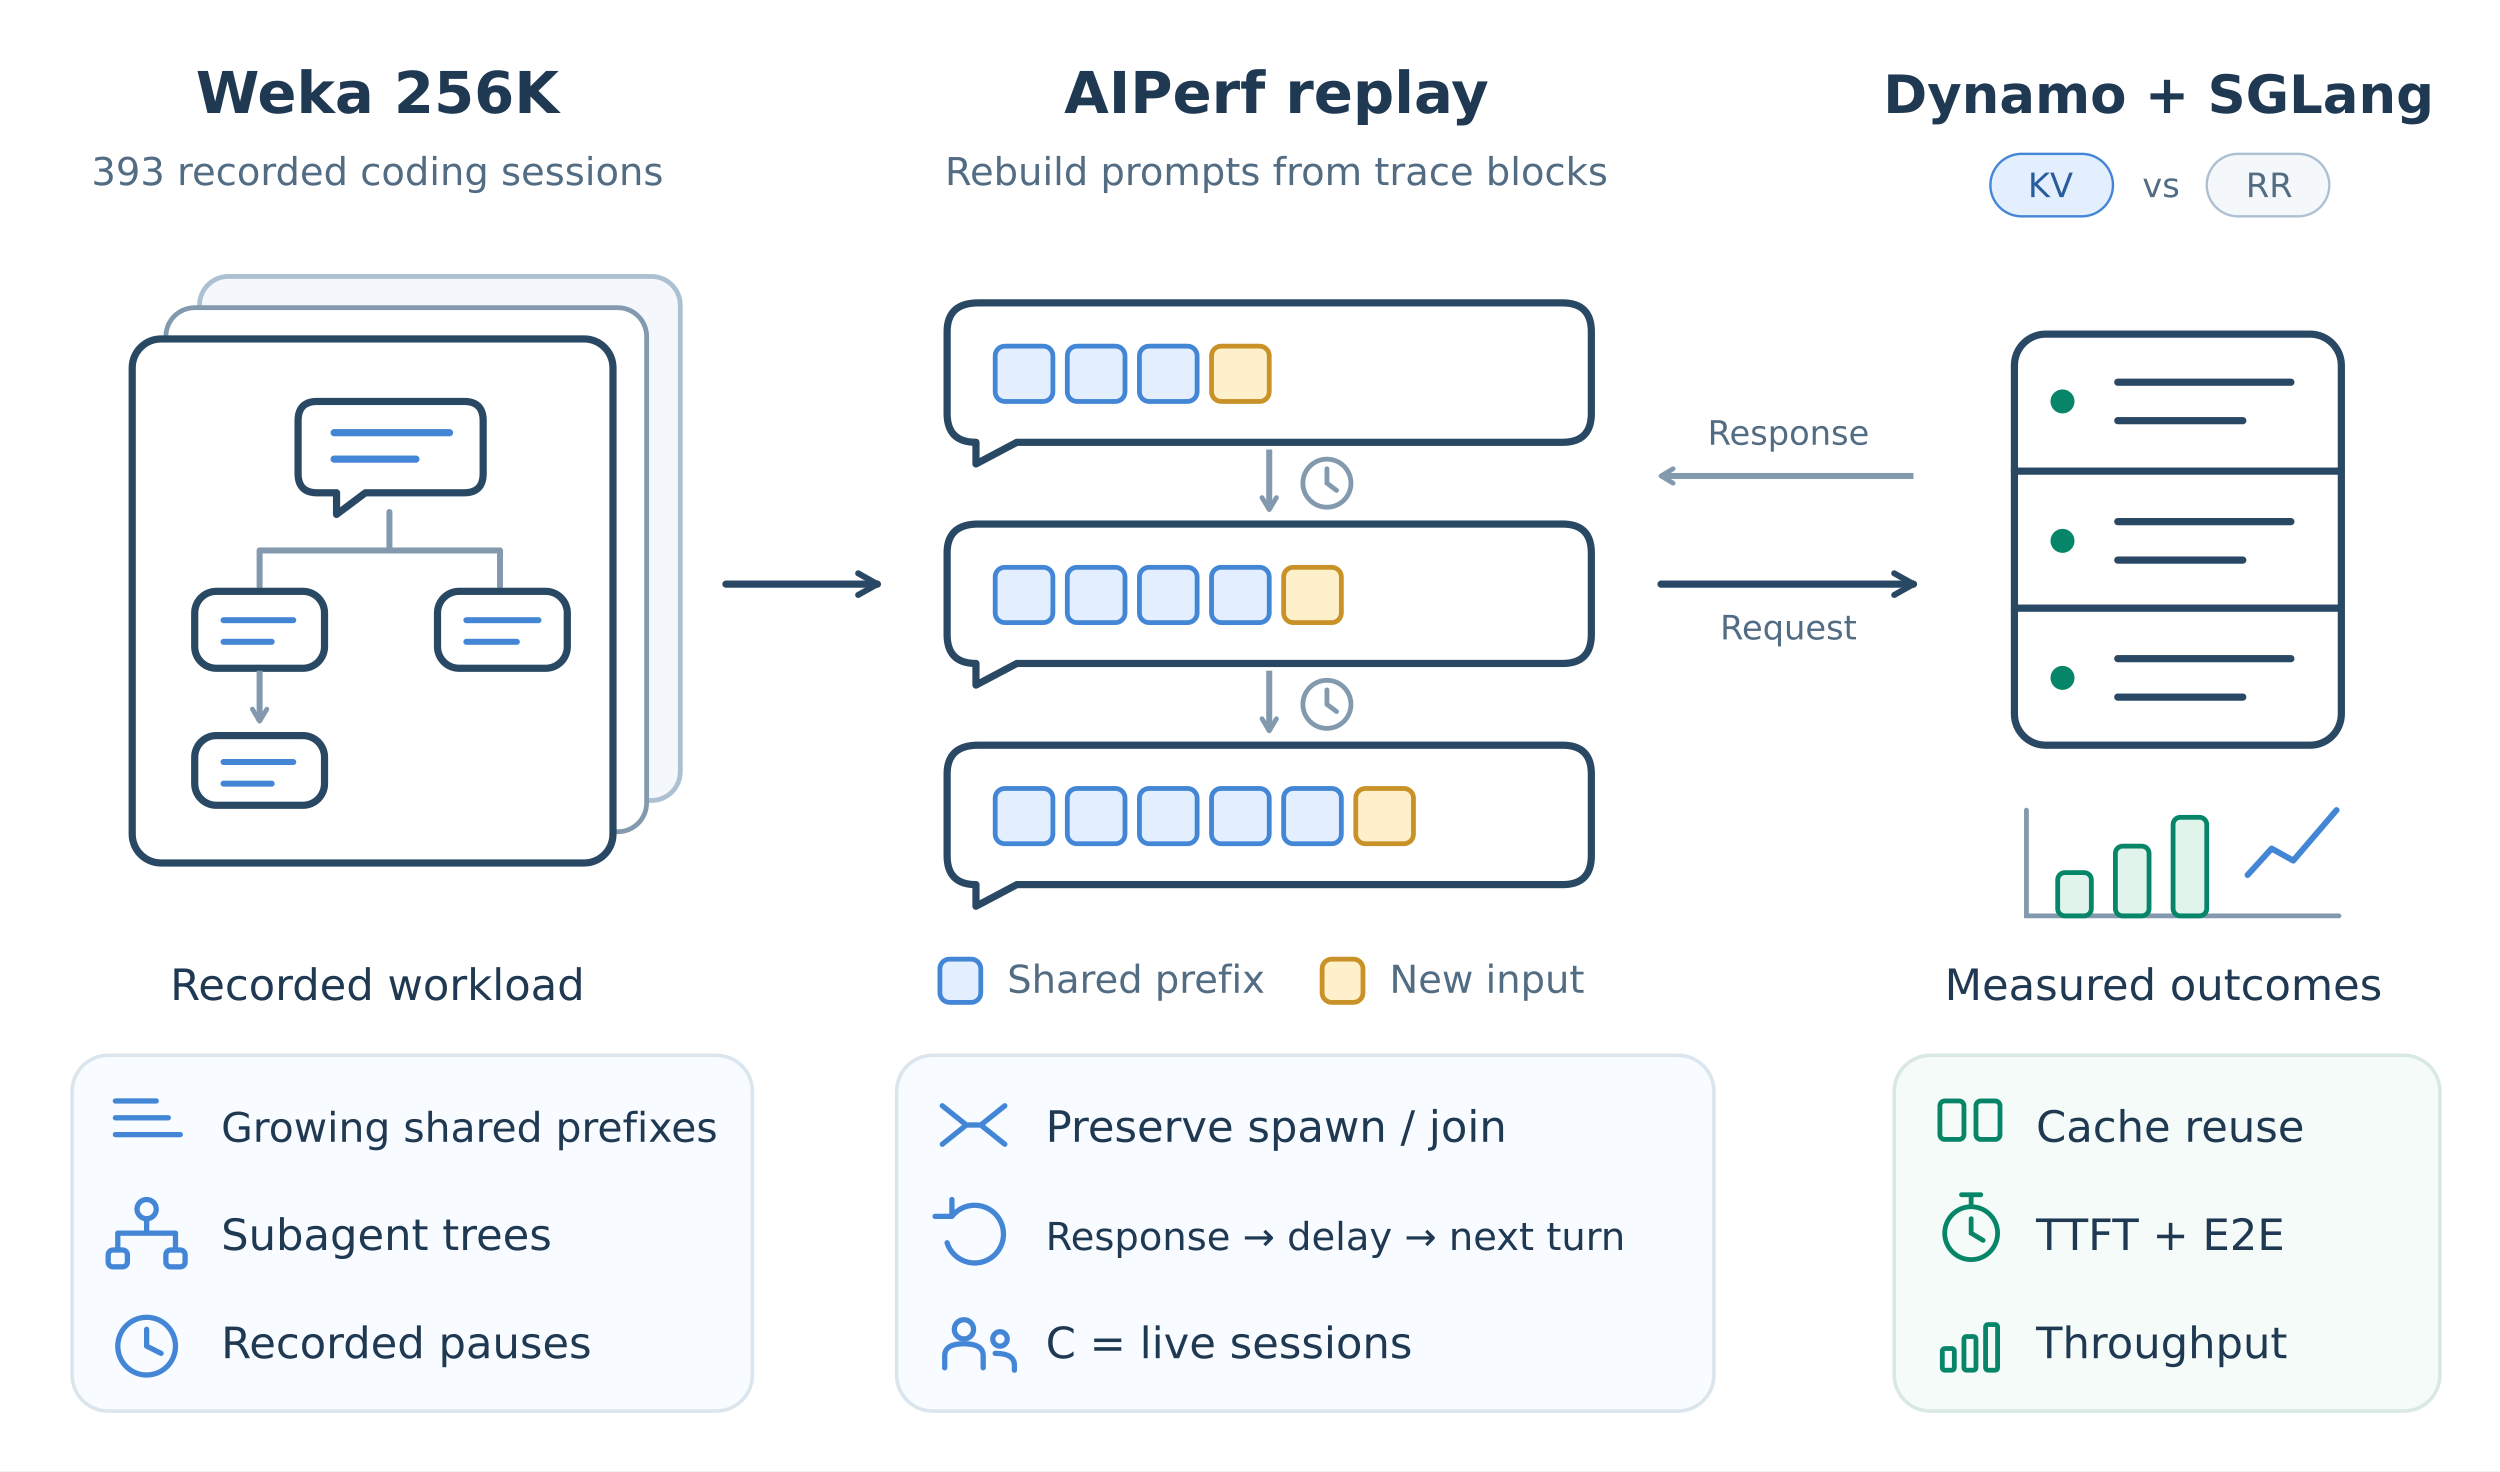
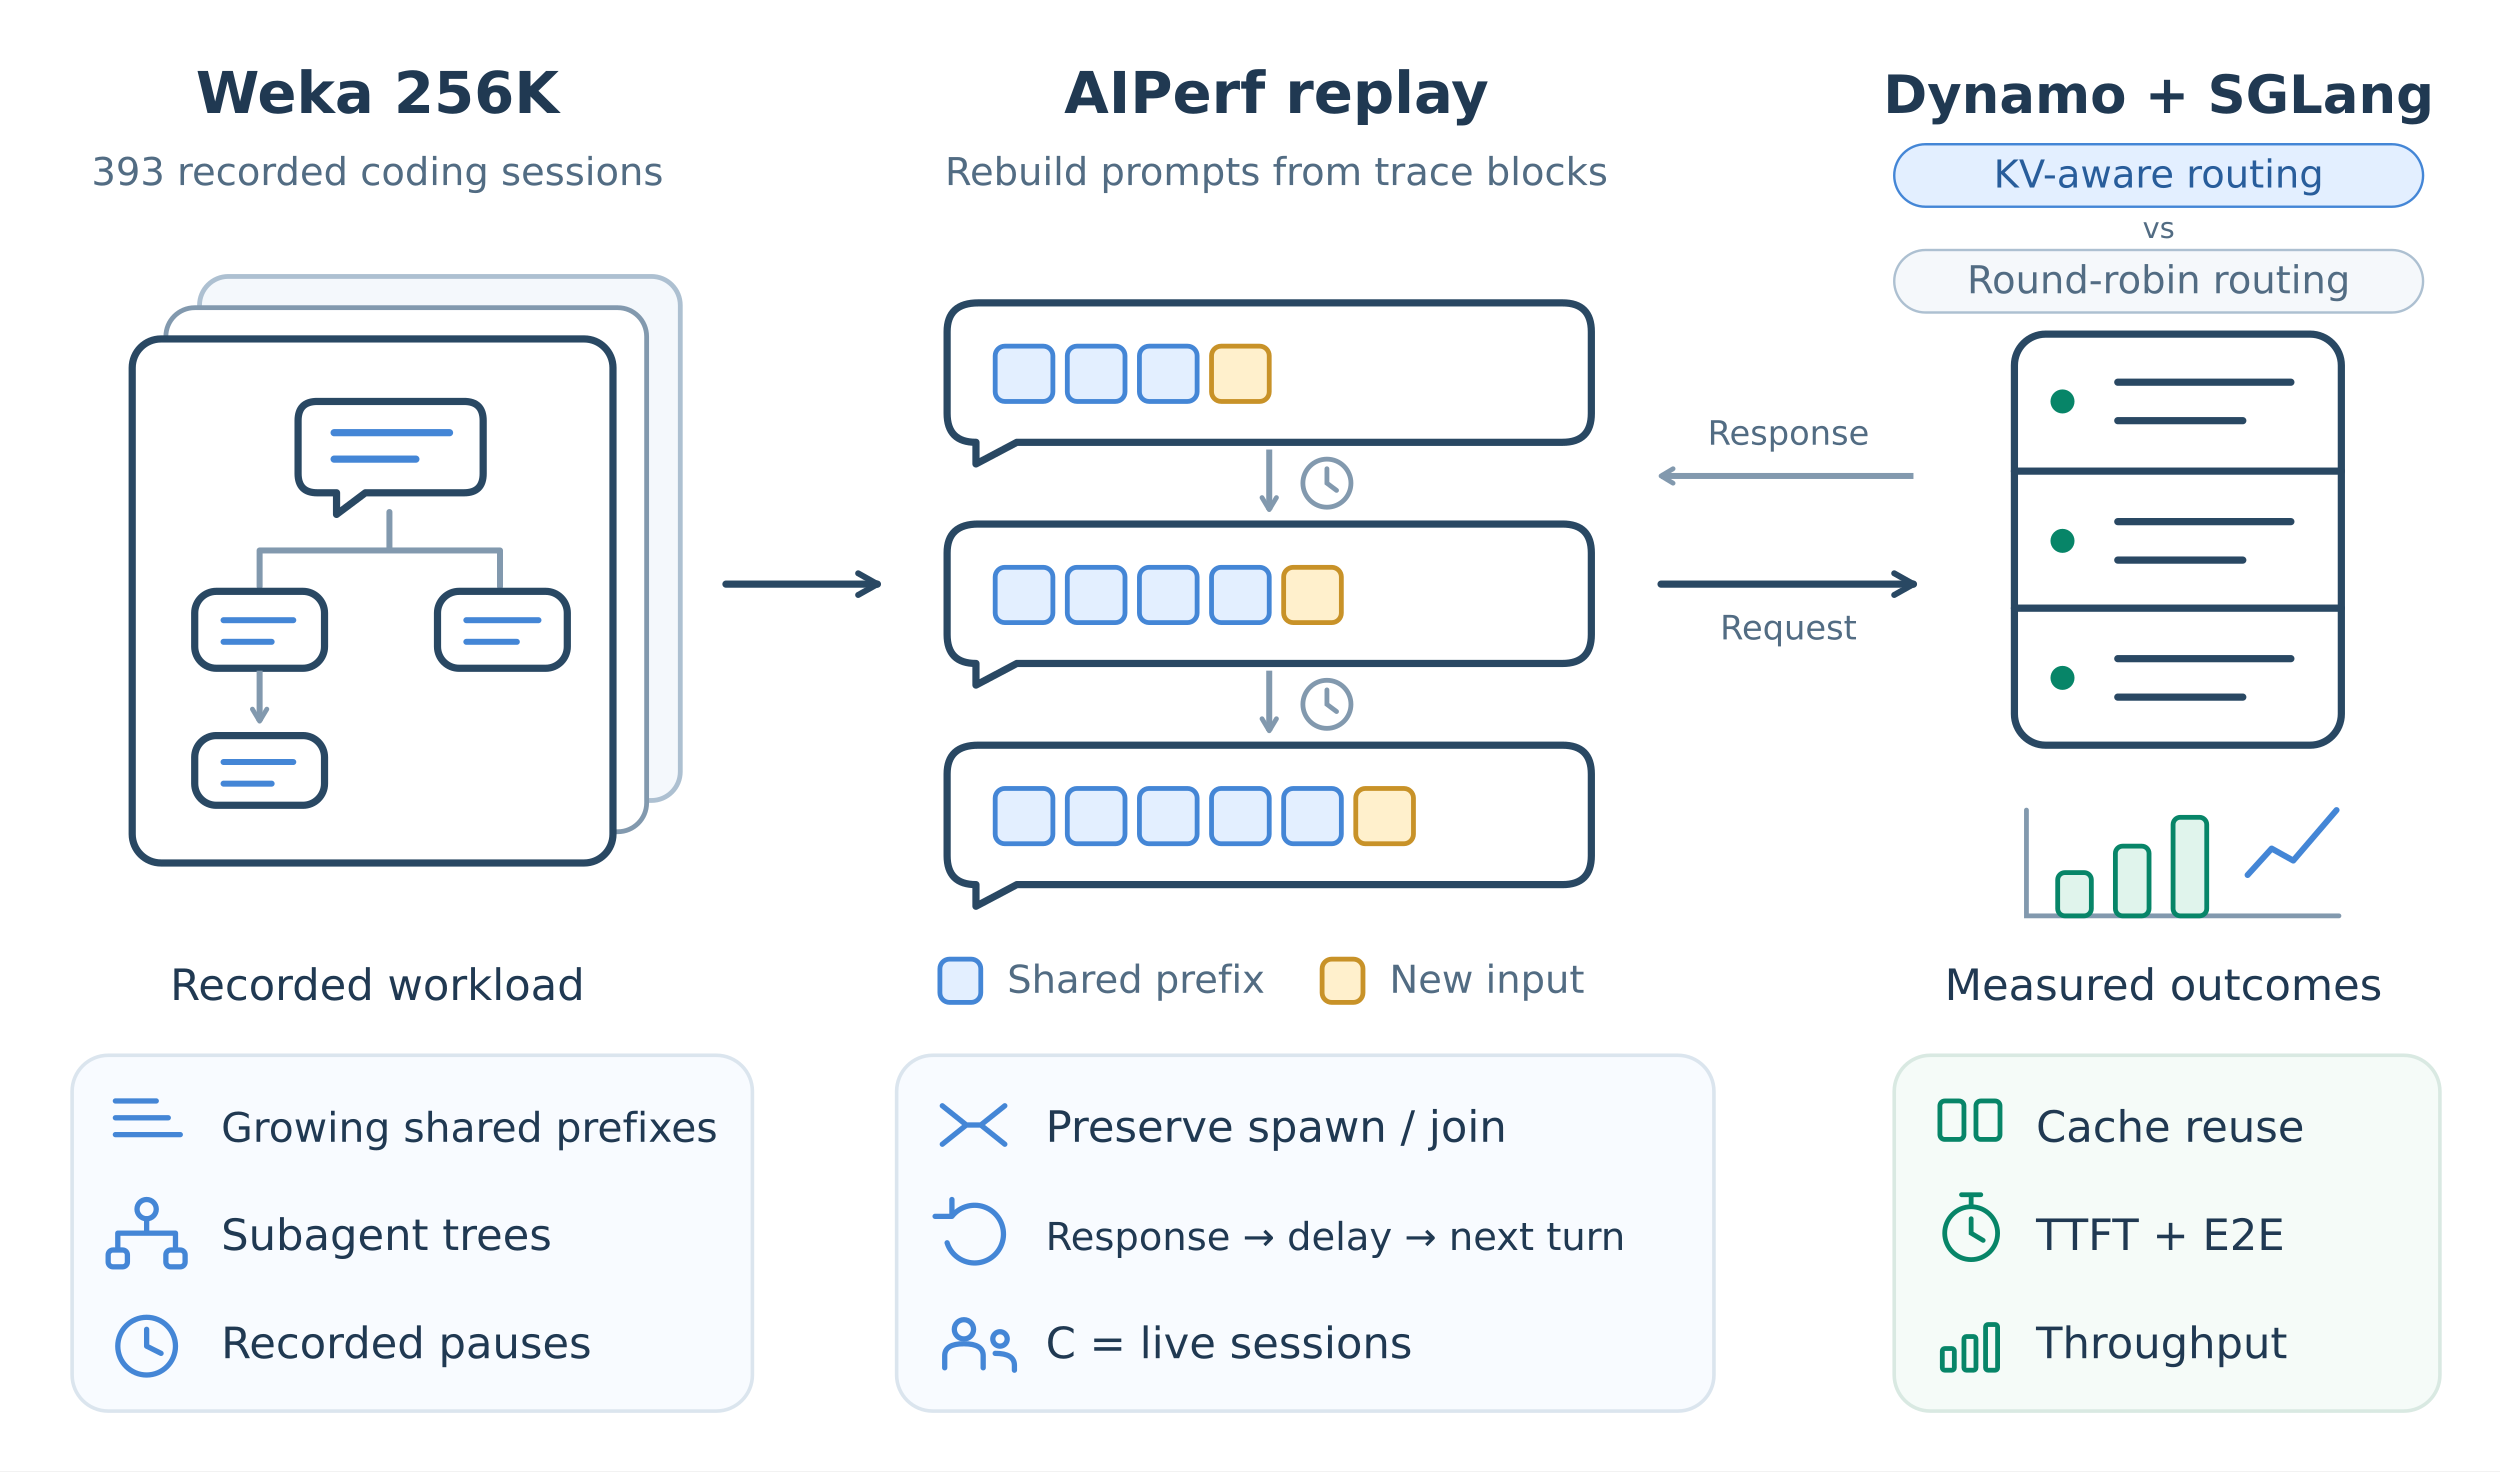
<svg xmlns="http://www.w3.org/2000/svg" width="1040" height="612" viewBox="0 0 1040 612" role="img" aria-labelledby="title desc">
  <defs>
    <style>
      text { font-family: 'DejaVu Sans', sans-serif; fill: #203952; }
      .label { font-size: 24px; font-weight: 600; }
      .small { font-size: 18px; }
      .detail { font-size: 16px; fill: #526c83; }
      .micro { font-size: 14px; fill: #526c83; }
      .feature { font-size: 18px; }
      .icon { fill: none; stroke: #4486d6; stroke-width: 2.2; stroke-linecap: round; stroke-linejoin: round; }
      .outline { fill: #fff; stroke: #294863; stroke-width: 3; stroke-linecap: round; stroke-linejoin: round; }
      .line { fill: none; stroke: #294863; stroke-width: 3; stroke-linecap: round; stroke-linejoin: round; }
      .prefix { fill: #e3efff; stroke: #4486d6; stroke-width: 2; }
      .new { fill: #fff0cc; stroke: #c89228; stroke-width: 2; }
    </style>
    <marker id="arrow" markerWidth="11" markerHeight="11" refX="9" refY="5.5" orient="auto" markerUnits="userSpaceOnUse">
      <path d="M1 1 L9 5.5 L1 10" fill="none" stroke="#294863" stroke-width="2.5" stroke-linecap="round" stroke-linejoin="round" />
    </marker>
    <marker id="turn" markerWidth="8" markerHeight="8" refX="6" refY="4" orient="auto" markerUnits="userSpaceOnUse">
      <path d="M1 1 L6 4 L1 7" fill="none" stroke="#8299ae" stroke-width="2" stroke-linecap="round" stroke-linejoin="round" />
    </marker>
  </defs>
  <rect width="1040" height="612" fill="#fff" />
  <text class="label" x="157" y="47" text-anchor="middle">Weka 256K</text>
  <text class="detail" x="157" y="77" text-anchor="middle">393 recorded coding sessions</text>
  <text class="label" x="531" y="47" text-anchor="middle">AIPerf replay</text>
  <text class="detail" x="531" y="77" text-anchor="middle">Rebuild prompts from trace blocks</text>
  <text class="label" x="898" y="47" text-anchor="middle" style="font-size:22px">Dynamo + SGLang</text>
-   <rect x="828" y="64" width="51" height="26" rx="13" fill="#e3efff" stroke="#4486d6" />
-   <text class="micro" x="853" y="82" text-anchor="middle" style="fill:#285d9b">KV</text>
-   <text class="micro" x="899" y="82" text-anchor="middle">vs</text>
-   <rect x="918" y="64" width="51" height="26" rx="13" fill="#f5f8fb" stroke="#adc0d1" />
-   <text class="micro" x="944" y="82" text-anchor="middle">RR</text>
+   <rect x="788" y="60" width="220" height="26" rx="13" fill="#e3efff" stroke="#4486d6" />
+   <text class="detail" x="898" y="78" text-anchor="middle" style="fill:#285d9b">KV-aware routing</text>
+   <text class="micro" x="898" y="99" text-anchor="middle" style="font-size:12px">vs</text>
+   <rect x="788" y="104" width="220" height="26" rx="13" fill="#f5f8fb" stroke="#adc0d1" />
+   <text class="detail" x="898" y="122" text-anchor="middle">Round-robin routing</text>
  <g transform="translate(0 27)">
    <rect x="83" y="88" width="200" height="218" rx="12" fill="#f4f8fc" stroke="#adc0d1" stroke-width="2" />
    <rect x="69" y="101" width="200" height="218" rx="12" fill="#fff" stroke="#8299ae" stroke-width="2" />
    <rect class="outline" x="55" y="114" width="200" height="218" rx="12" />
    <path class="outline" d="M132 140 H193 Q201 140 201 148 V170 Q201 178 193 178 H152 L140 187 V178 H132 Q124 178 124 170 V148 Q124 140 132 140 Z" />
    <path d="M139 153 H187 M139 164 H173" fill="none" stroke="#4486d6" stroke-width="3" stroke-linecap="round" />
    <path d="M162 186 V202 H108 V217 M162 202 H208 V217" fill="none" stroke="#8299ae" stroke-width="2.5" stroke-linecap="round" stroke-linejoin="round" />
    <rect class="outline" x="81" y="219" width="54" height="32" rx="9" />
    <path d="M93 231 H122 M93 240 H113" fill="none" stroke="#4486d6" stroke-width="2.5" stroke-linecap="round" />
    <rect class="outline" x="182" y="219" width="54" height="32" rx="9" />
    <path d="M194 231 H224 M194 240 H215" fill="none" stroke="#4486d6" stroke-width="2.5" stroke-linecap="round" />
    <path d="M108 252 V273" fill="none" stroke="#8299ae" stroke-width="2.5" marker-end="url(#turn)" />
    <rect class="outline" x="81" y="279" width="54" height="29" rx="9" />
    <path d="M93 290 H122 M93 299 H113" fill="none" stroke="#4486d6" stroke-width="2.5" stroke-linecap="round" />
    <path class="line" d="M302 216 H365" marker-end="url(#arrow)" />
    <path class="outline" d="M407 99 H650 Q662 99 662 111 V145 Q662 157 650 157 H423 L406 166 V157 Q394 157 394 145 V111 Q394 99 407 99 Z" />
    <rect class="prefix" x="414" y="117" width="24" height="23" rx="4" />
    <rect class="prefix" x="444" y="117" width="24" height="23" rx="4" />
    <rect class="prefix" x="474" y="117" width="24" height="23" rx="4" />
    <rect class="new" x="504" y="117" width="24" height="23" rx="4" />
    <path d="M528 160 V185" fill="none" stroke="#8299ae" stroke-width="2.5" marker-end="url(#turn)" />
    <circle cx="552" cy="174" r="10" fill="#fff" stroke="#8299ae" stroke-width="2" />
    <path d="M552 168 V174 L556 177" fill="none" stroke="#8299ae" stroke-width="2" stroke-linecap="round" />
    <path class="outline" d="M407 191 H650 Q662 191 662 203 V237 Q662 249 650 249 H423 L406 258 V249 Q394 249 394 237 V203 Q394 191 407 191 Z" />
    <rect class="prefix" x="414" y="209" width="24" height="23" rx="4" />
    <rect class="prefix" x="444" y="209" width="24" height="23" rx="4" />
    <rect class="prefix" x="474" y="209" width="24" height="23" rx="4" />
    <rect class="prefix" x="504" y="209" width="24" height="23" rx="4" />
    <rect class="new" x="534" y="209" width="24" height="23" rx="4" />
    <path d="M528 252 V277" fill="none" stroke="#8299ae" stroke-width="2.5" marker-end="url(#turn)" />
    <circle cx="552" cy="266" r="10" fill="#fff" stroke="#8299ae" stroke-width="2" />
    <path d="M552 260 V266 L556 269" fill="none" stroke="#8299ae" stroke-width="2" stroke-linecap="round" />
    <path class="outline" d="M407 283 H650 Q662 283 662 295 V329 Q662 341 650 341 H423 L406 350 V341 Q394 341 394 329 V295 Q394 283 407 283 Z" />
    <rect class="prefix" x="414" y="301" width="24" height="23" rx="4" />
    <rect class="prefix" x="444" y="301" width="24" height="23" rx="4" />
    <rect class="prefix" x="474" y="301" width="24" height="23" rx="4" />
    <rect class="prefix" x="504" y="301" width="24" height="23" rx="4" />
    <rect class="prefix" x="534" y="301" width="24" height="23" rx="4" />
    <rect class="new" x="564" y="301" width="24" height="23" rx="4" />
    <path class="line" d="M691 216 H796" marker-end="url(#arrow)" />
    <text class="micro" x="744" y="239" text-anchor="middle">Request</text>
    <path d="M796 171 H691" fill="none" stroke="#8299ae" stroke-width="2.5" marker-end="url(#turn)" />
    <text class="micro" x="744" y="158" text-anchor="middle">Response</text>
    <rect class="outline" x="838" y="112" width="136" height="171" rx="13" />
    <path class="line" d="M838 169 H974 M838 226 H974" />
    <circle cx="858" cy="140" r="5" fill="#078568" />
    <circle cx="858" cy="198" r="5" fill="#078568" />
    <circle cx="858" cy="255" r="5" fill="#078568" />
    <path class="line" d="M881 132 H953 M881 148 H933 M881 190 H953 M881 206 H933 M881 247 H953 M881 263 H933" stroke-width="2" />
    <path d="M843 310 V354 H973" fill="none" stroke="#8299ae" stroke-width="2" stroke-linecap="round" />
    <rect x="856" y="336" width="14" height="18" rx="3" fill="#e0f4ec" stroke="#078568" stroke-width="2" />
    <rect x="880" y="325" width="14" height="29" rx="3" fill="#e0f4ec" stroke="#078568" stroke-width="2" />
    <rect x="904" y="313" width="14" height="41" rx="3" fill="#e0f4ec" stroke="#078568" stroke-width="2" />
    <path d="M935 337 L945 326 L954 331 L972 310" fill="none" stroke="#4486d6" stroke-width="2.5" stroke-linecap="round" stroke-linejoin="round" />
  </g>
  <text class="small" x="157" y="416" text-anchor="middle">Recorded workload</text>
  <rect class="prefix" x="391" y="399" width="17" height="18" rx="4" />
  <text class="detail" x="419" y="413">Shared prefix</text>
  <rect class="new" x="550" y="399" width="17" height="18" rx="4" />
  <text class="detail" x="578" y="413">New input</text>
  <text class="small" x="900" y="416" text-anchor="middle">Measured outcomes</text>
  <rect x="30" y="439" width="283" height="148" rx="15" fill="#f8fbff" stroke="#dbe5ee" stroke-width="1.5" />
  <g transform="translate(48 458)" class="icon">
    <path d="M0 0 H17 M0 7 H22 M0 14 H27" />
  </g>
  <text class="feature" x="92" y="475" style="font-size:17px">Growing shared prefixes</text>
  <g transform="translate(49 503)" class="icon">
    <circle cx="12" cy="0" r="4" />
    <path d="M12 4 V10 M0 10 H24 M0 10 V16 M24 10 V16" />
    <rect x="-4" y="17" width="8" height="7" rx="2" />
    <rect x="20" y="17" width="8" height="7" rx="2" />
  </g>
  <text class="feature" x="92" y="520">Subagent trees</text>
  <g transform="translate(61 560)" class="icon">
    <circle r="12" />
    <path d="M0 -7 V0 L6 3" />
  </g>
  <text class="feature" x="92" y="565">Recorded pauses</text>
  <rect x="373" y="439" width="340" height="148" rx="15" fill="#f8fbff" stroke="#dbe5ee" stroke-width="1.5" />
  <g transform="translate(392 460)" class="icon">
    <path d="M0 0 L10 8 L0 16 M26 0 L16 8 L26 16 M10 8 H16" />
  </g>
  <text class="feature" x="435" y="475">Preserve spawn / join</text>
  <g transform="translate(405 512)" class="icon">
    <path d="M-9 -6 A12 12 0 1 1 -11 5 M-9 -6 V-13 M-9 -6 H-16" />
  </g>
  <text class="detail" x="435" y="520" style="fill:#203952">Response → delay → next turn</text>
  <g transform="translate(393 552)" class="icon">
    <circle cx="8" cy="1" r="4" />
    <path d="M0 17 V12 Q0 7 8 7 Q16 7 16 12 V17" />
    <circle cx="23" cy="5" r="3" />
    <path d="M21 11 Q29 11 29 16 V18" />
  </g>
  <text class="feature" x="435" y="565">C = live sessions</text>
  <rect x="788" y="439" width="227" height="148" rx="15" fill="#f5fbf8" stroke="#d9e9e2" stroke-width="1.5" />
  <g transform="translate(807 458)" fill="none" stroke="#078568" stroke-width="2" stroke-linejoin="round">
    <rect width="10" height="16" rx="2" />
    <rect x="15" width="10" height="16" rx="2" />
  </g>
  <text class="feature" x="847" y="475">Cache reuse</text>
  <g transform="translate(820 513)" fill="none" stroke="#078568" stroke-width="2" stroke-linecap="round">
    <circle r="11" />
    <path d="M0 -6 V0 L5 3 M-4 -16 H4 M0 -16 V-12" />
  </g>
  <text class="feature" x="847" y="520">TTFT + E2E</text>
  <g transform="translate(808 551)" fill="none" stroke="#078568" stroke-width="2" stroke-linejoin="round">
    <rect y="10" width="5" height="9" rx="1" />
    <rect x="9" y="5" width="5" height="14" rx="1" />
    <rect x="18" width="5" height="19" rx="1" />
  </g>
  <text class="feature" x="847" y="565">Throughput</text>
</svg>
